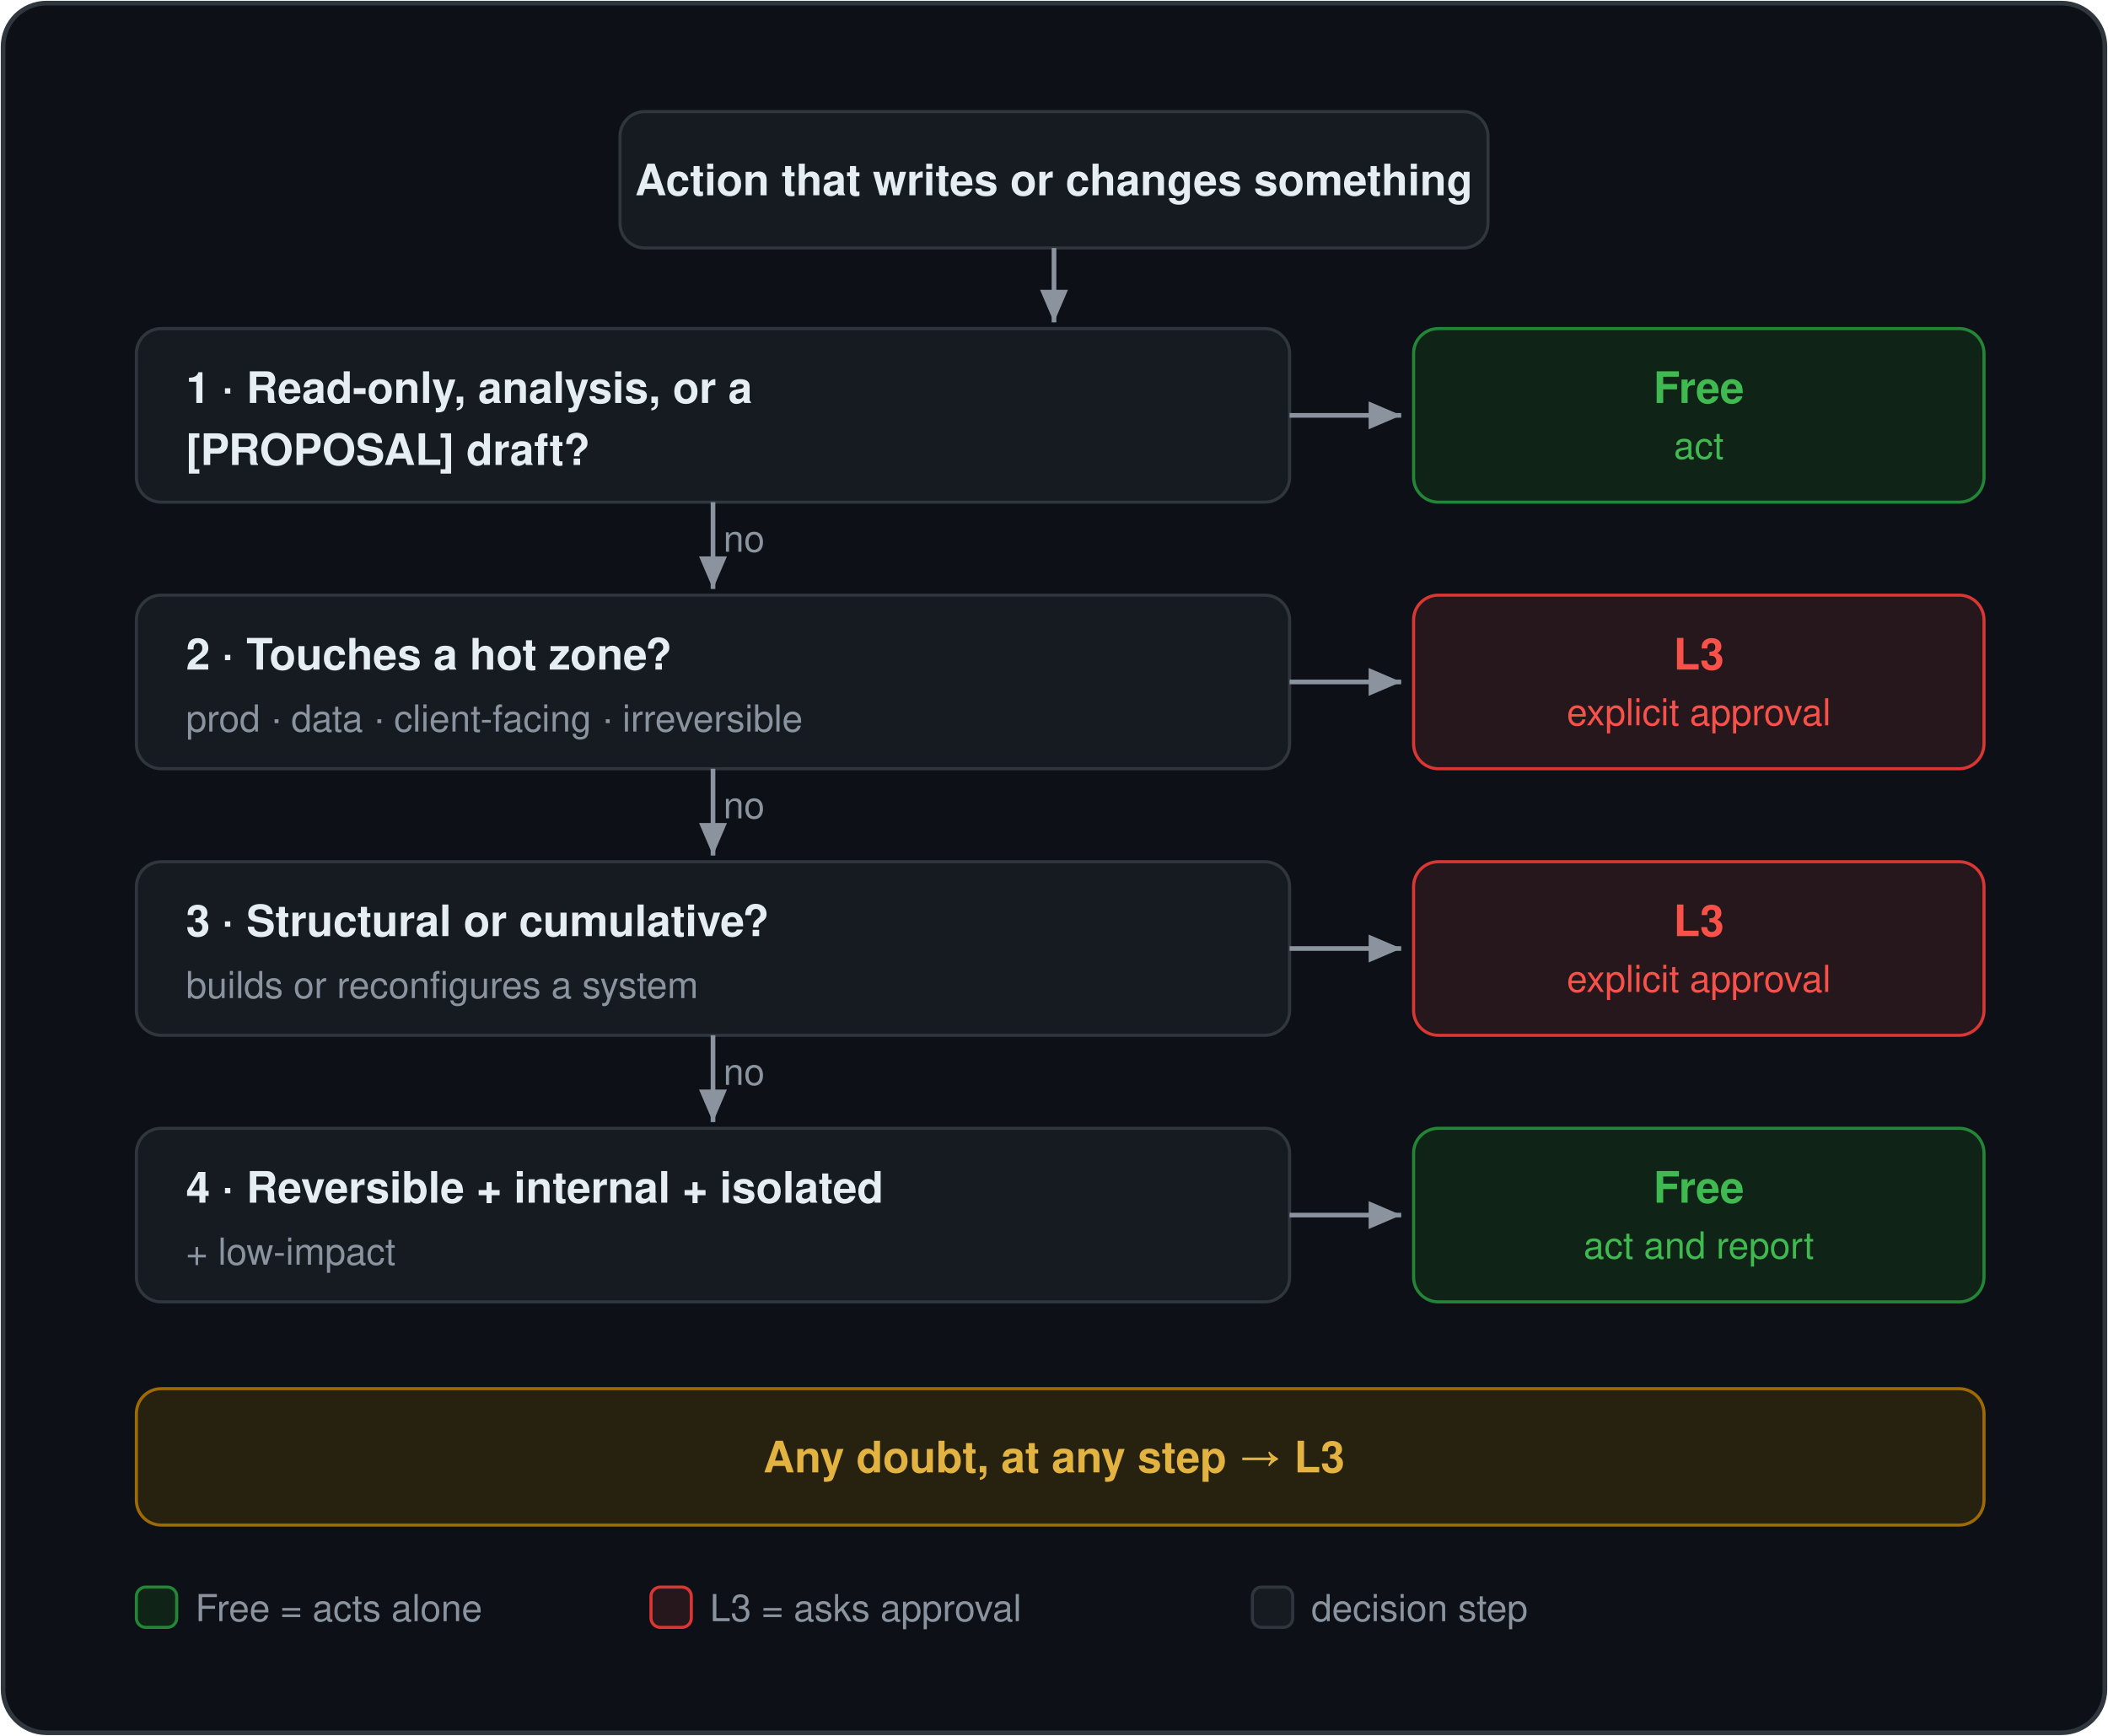
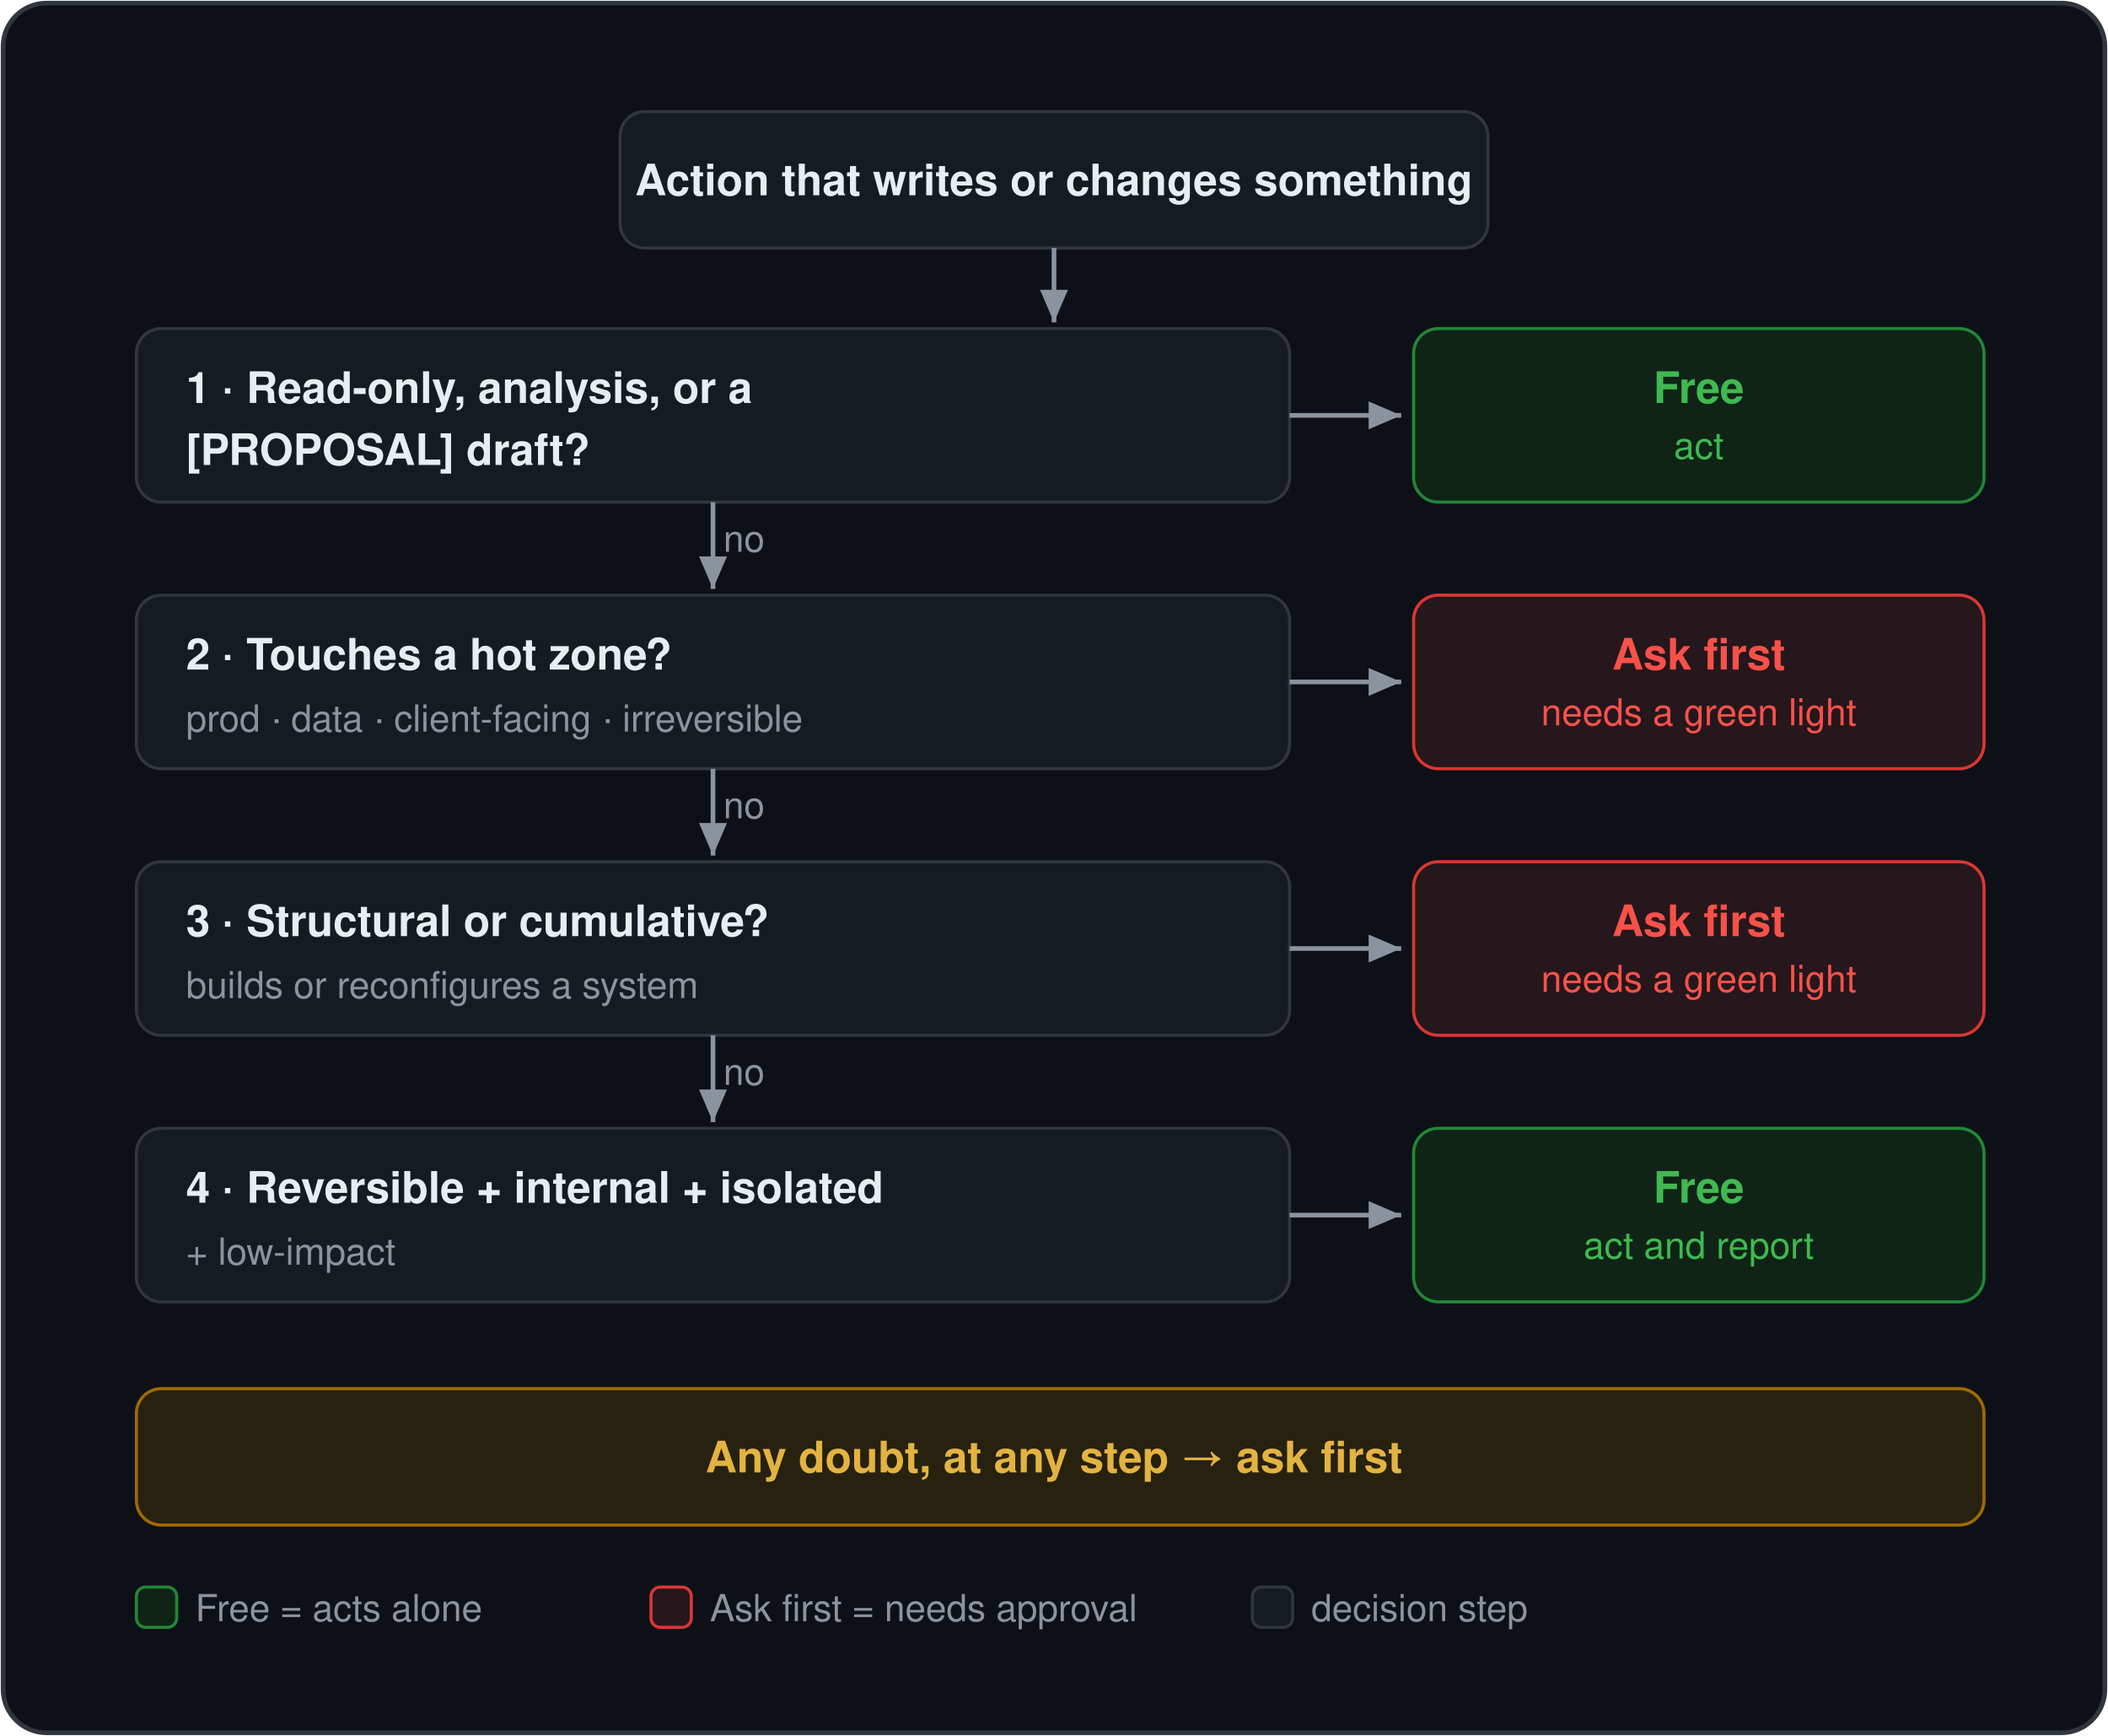
- <svg xmlns="http://www.w3.org/2000/svg" width="680" height="560" viewBox="0 0 680 560" font-family="-apple-system, BlinkMacSystemFont, Segoe UI, Helvetica, Arial, sans-serif" role="img" aria-label="Keel Skills authorization model: a four-step test deciding whether an agent acts freely or needs explicit L3 approval">
+ <svg xmlns="http://www.w3.org/2000/svg" width="680" height="560" viewBox="0 0 680 560" font-family="-apple-system, BlinkMacSystemFont, Segoe UI, Helvetica, Arial, sans-serif" role="img" aria-label="Keel Skills permission model: a four-step check deciding whether an agent acts freely or needs a green light (explicit approval)">
  <defs>
    <marker id="ah" markerWidth="9" markerHeight="9" refX="7" refY="3" orient="auto">
      <path d="M0,0 L7,3 L0,6 Z" fill="#8b949e" />
    </marker>
  </defs>
  <rect x="1" y="1" width="678" height="558" rx="14" fill="#0d1117" stroke="#30363d" stroke-width="1.5" />
  <rect x="200" y="36" width="280" height="44" rx="8" fill="#161b22" stroke="#30363d" />
  <text x="340" y="63" text-anchor="middle" font-size="14" font-weight="600" fill="#e6edf3">Action that writes or changes something</text>
  <line x1="340" y1="80" x2="340" y2="104" stroke="#8b949e" stroke-width="1.5" marker-end="url(#ah)" />
  <rect x="44" y="106" width="372" height="56" rx="8" fill="#161b22" stroke="#30363d" />
  <text x="60" y="130" font-size="14" font-weight="600" fill="#e6edf3">1 · Read-only, analysis, or a</text>
  <text x="60" y="150" font-size="14" font-weight="600" fill="#e6edf3">[PROPOSAL] draft?</text>
  <line x1="416" y1="134" x2="452" y2="134" stroke="#8b949e" stroke-width="1.5" marker-end="url(#ah)" />
  <rect x="456" y="106" width="184" height="56" rx="8" fill="#0f2417" stroke="#238636" />
  <text x="548" y="130" text-anchor="middle" font-size="14" font-weight="700" fill="#3fb950">Free</text>
  <text x="548" y="148" text-anchor="middle" font-size="12" fill="#3fb950">act</text>
  <text x="240" y="178" text-anchor="middle" font-size="12" fill="#8b949e">no</text>
  <line x1="230" y1="162" x2="230" y2="190" stroke="#8b949e" stroke-width="1.5" marker-end="url(#ah)" />
  <rect x="44" y="192" width="372" height="56" rx="8" fill="#161b22" stroke="#30363d" />
  <text x="60" y="216" font-size="14" font-weight="600" fill="#e6edf3">2 · Touches a hot zone?</text>
  <text x="60" y="236" font-size="12" fill="#8b949e">prod · data · client-facing · irreversible</text>
  <line x1="416" y1="220" x2="452" y2="220" stroke="#8b949e" stroke-width="1.5" marker-end="url(#ah)" />
  <rect x="456" y="192" width="184" height="56" rx="8" fill="#25171c" stroke="#da3633" />
-   <text x="548" y="216" text-anchor="middle" font-size="14" font-weight="700" fill="#f85149">L3</text>
-   <text x="548" y="234" text-anchor="middle" font-size="12" fill="#f85149">explicit approval</text>
+   <text x="548" y="216" text-anchor="middle" font-size="14" font-weight="700" fill="#f85149">Ask first</text>
+   <text x="548" y="234" text-anchor="middle" font-size="12" fill="#f85149">needs a green light</text>
  <text x="240" y="264" text-anchor="middle" font-size="12" fill="#8b949e">no</text>
  <line x1="230" y1="248" x2="230" y2="276" stroke="#8b949e" stroke-width="1.5" marker-end="url(#ah)" />
  <rect x="44" y="278" width="372" height="56" rx="8" fill="#161b22" stroke="#30363d" />
  <text x="60" y="302" font-size="14" font-weight="600" fill="#e6edf3">3 · Structural or cumulative?</text>
  <text x="60" y="322" font-size="12" fill="#8b949e">builds or reconfigures a system</text>
  <line x1="416" y1="306" x2="452" y2="306" stroke="#8b949e" stroke-width="1.5" marker-end="url(#ah)" />
  <rect x="456" y="278" width="184" height="56" rx="8" fill="#25171c" stroke="#da3633" />
-   <text x="548" y="302" text-anchor="middle" font-size="14" font-weight="700" fill="#f85149">L3</text>
-   <text x="548" y="320" text-anchor="middle" font-size="12" fill="#f85149">explicit approval</text>
+   <text x="548" y="302" text-anchor="middle" font-size="14" font-weight="700" fill="#f85149">Ask first</text>
+   <text x="548" y="320" text-anchor="middle" font-size="12" fill="#f85149">needs a green light</text>
  <text x="240" y="350" text-anchor="middle" font-size="12" fill="#8b949e">no</text>
  <line x1="230" y1="334" x2="230" y2="362" stroke="#8b949e" stroke-width="1.5" marker-end="url(#ah)" />
  <rect x="44" y="364" width="372" height="56" rx="8" fill="#161b22" stroke="#30363d" />
  <text x="60" y="388" font-size="14" font-weight="600" fill="#e6edf3">4 · Reversible + internal + isolated</text>
  <text x="60" y="408" font-size="12" fill="#8b949e">+ low-impact</text>
  <line x1="416" y1="392" x2="452" y2="392" stroke="#8b949e" stroke-width="1.5" marker-end="url(#ah)" />
  <rect x="456" y="364" width="184" height="56" rx="8" fill="#0f2417" stroke="#238636" />
  <text x="548" y="388" text-anchor="middle" font-size="14" font-weight="700" fill="#3fb950">Free</text>
  <text x="548" y="406" text-anchor="middle" font-size="12" fill="#3fb950">act and report</text>
  <rect x="44" y="448" width="596" height="44" rx="8" fill="#27210f" stroke="#9e6a03" />
-   <text x="340" y="475" text-anchor="middle" font-size="14" font-weight="600" fill="#e3b341">Any doubt, at any step → L3</text>
+   <text x="340" y="475" text-anchor="middle" font-size="14" font-weight="600" fill="#e3b341">Any doubt, at any step → ask first</text>
  <rect x="44" y="512" width="13" height="13" rx="3" fill="#0f2417" stroke="#238636" />
  <text x="63" y="523" font-size="12" fill="#8b949e">Free = acts alone</text>
  <rect x="210" y="512" width="13" height="13" rx="3" fill="#25171c" stroke="#da3633" />
-   <text x="229" y="523" font-size="12" fill="#8b949e">L3 = asks approval</text>
+   <text x="229" y="523" font-size="12" fill="#8b949e">Ask first = needs approval</text>
  <rect x="404" y="512" width="13" height="13" rx="3" fill="#161b22" stroke="#30363d" />
  <text x="423" y="523" font-size="12" fill="#8b949e">decision step</text>
</svg>
